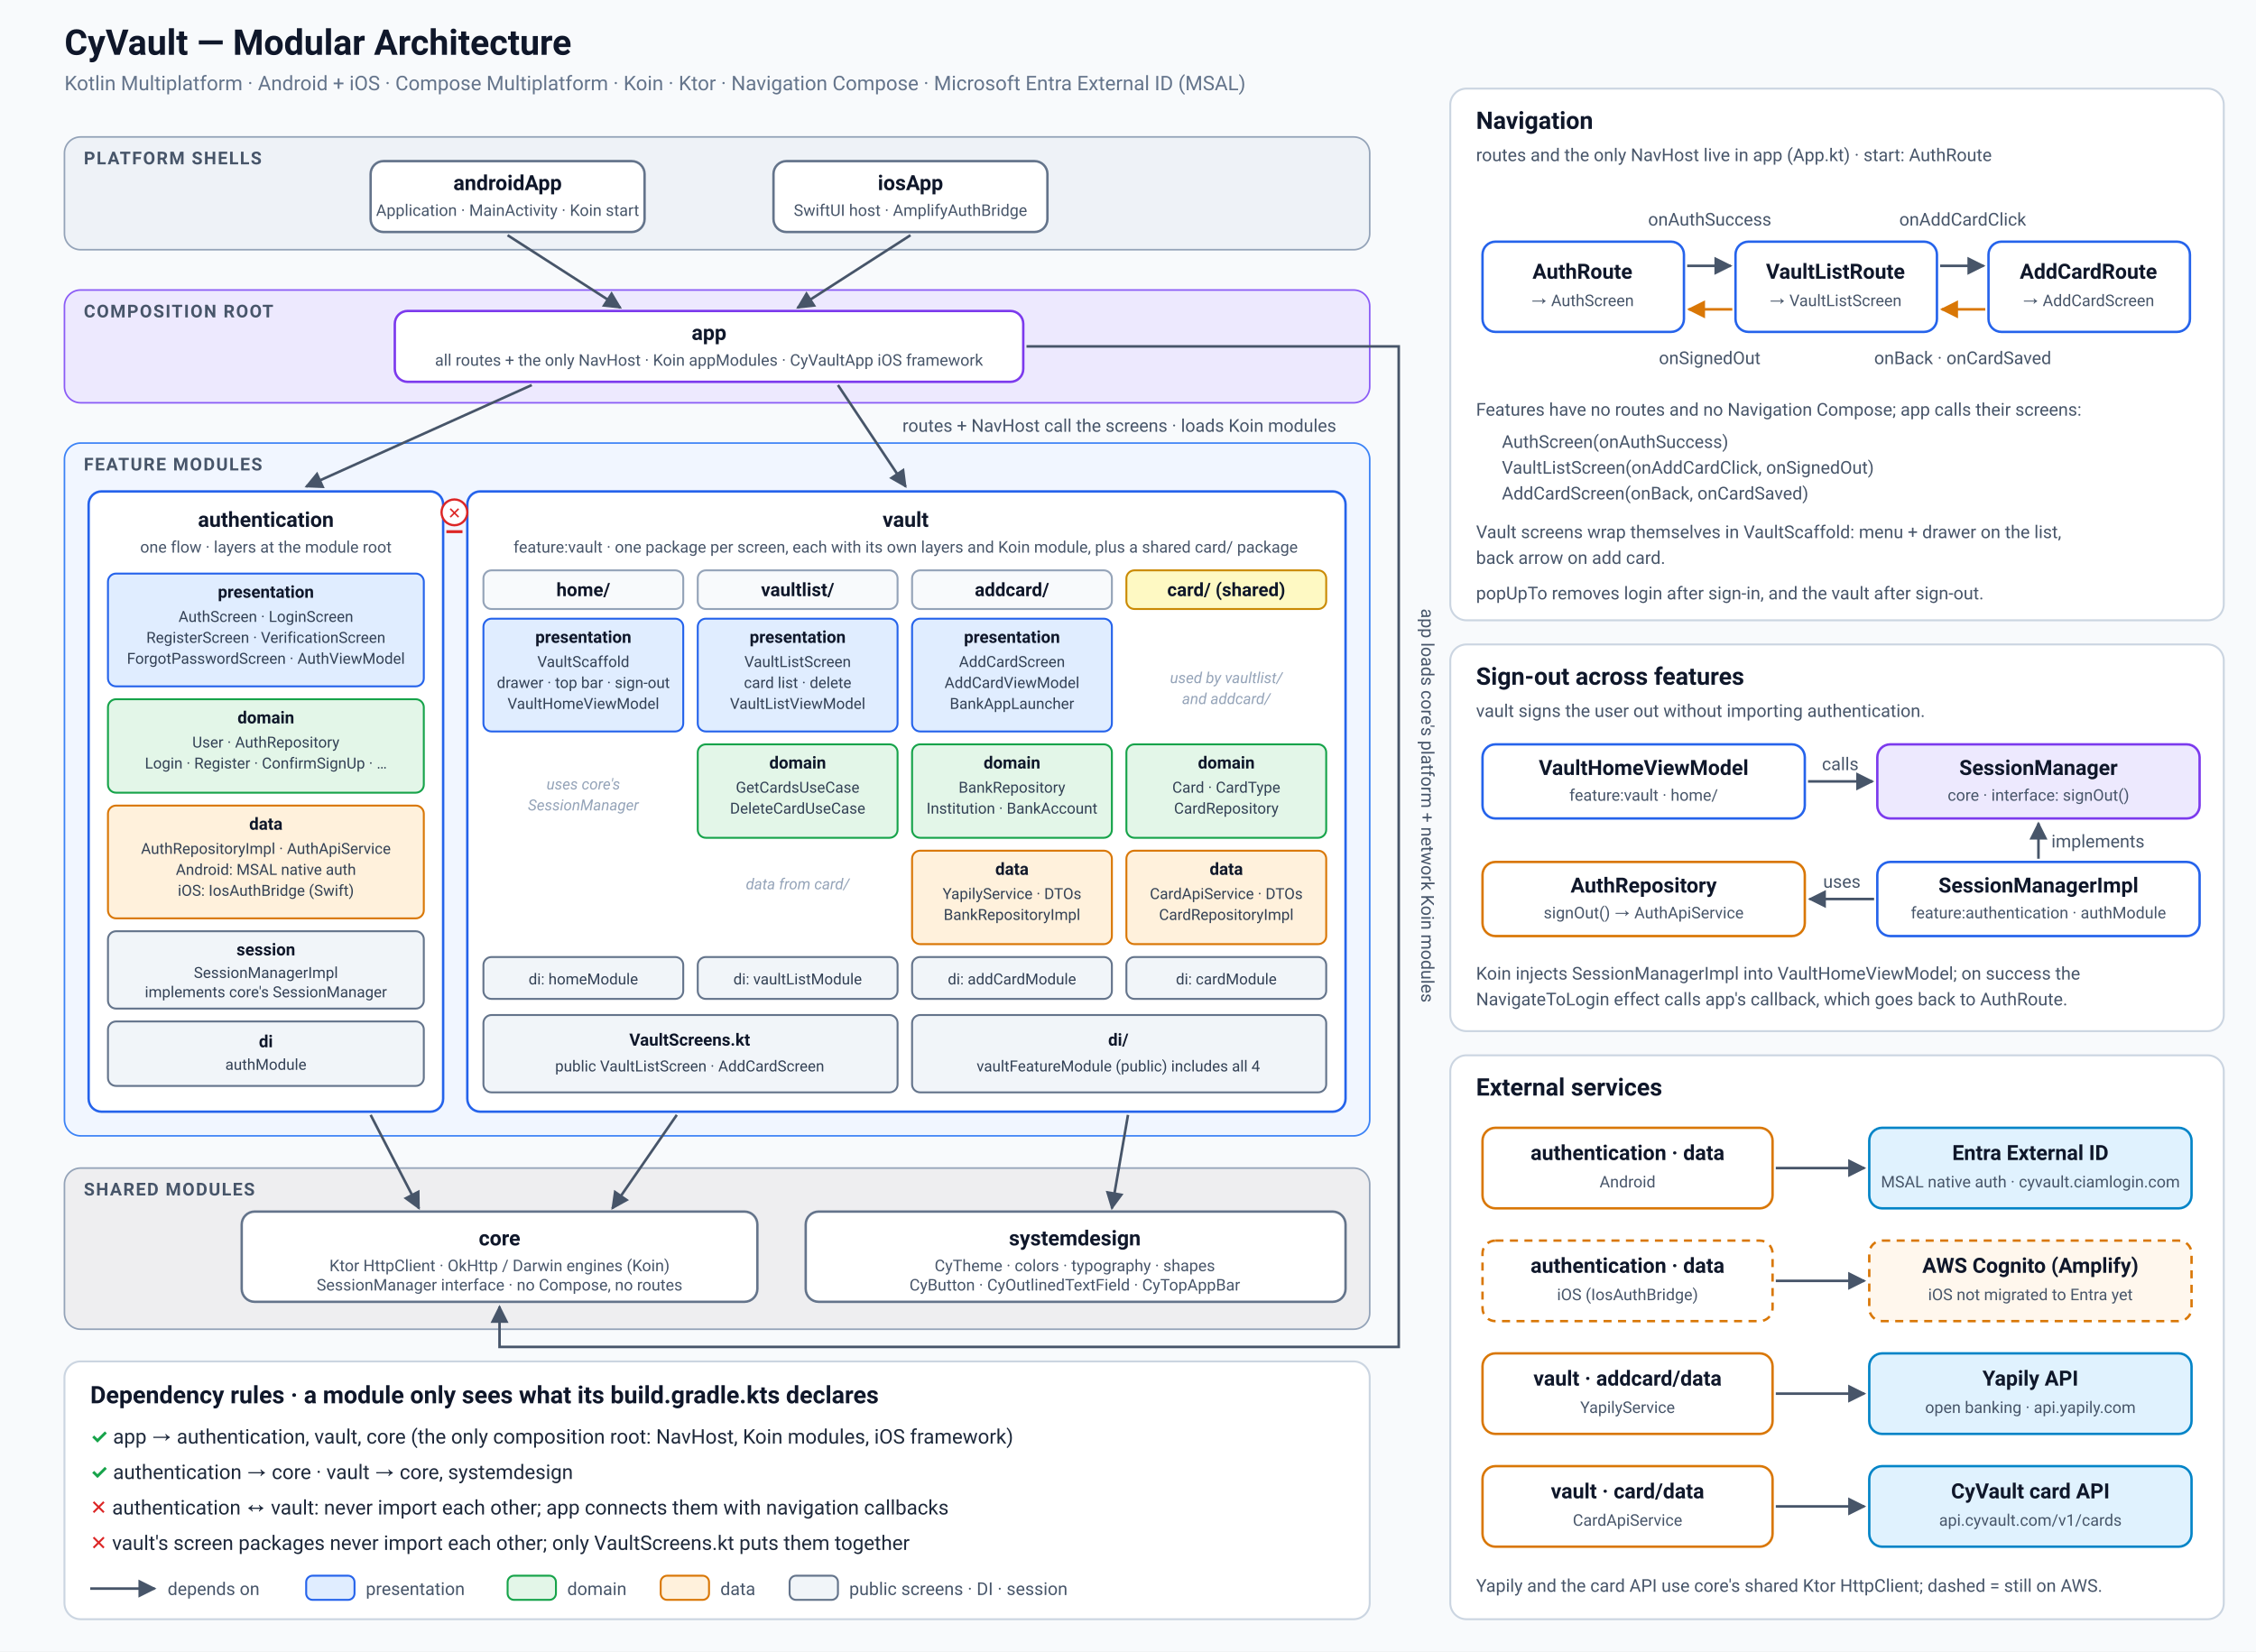
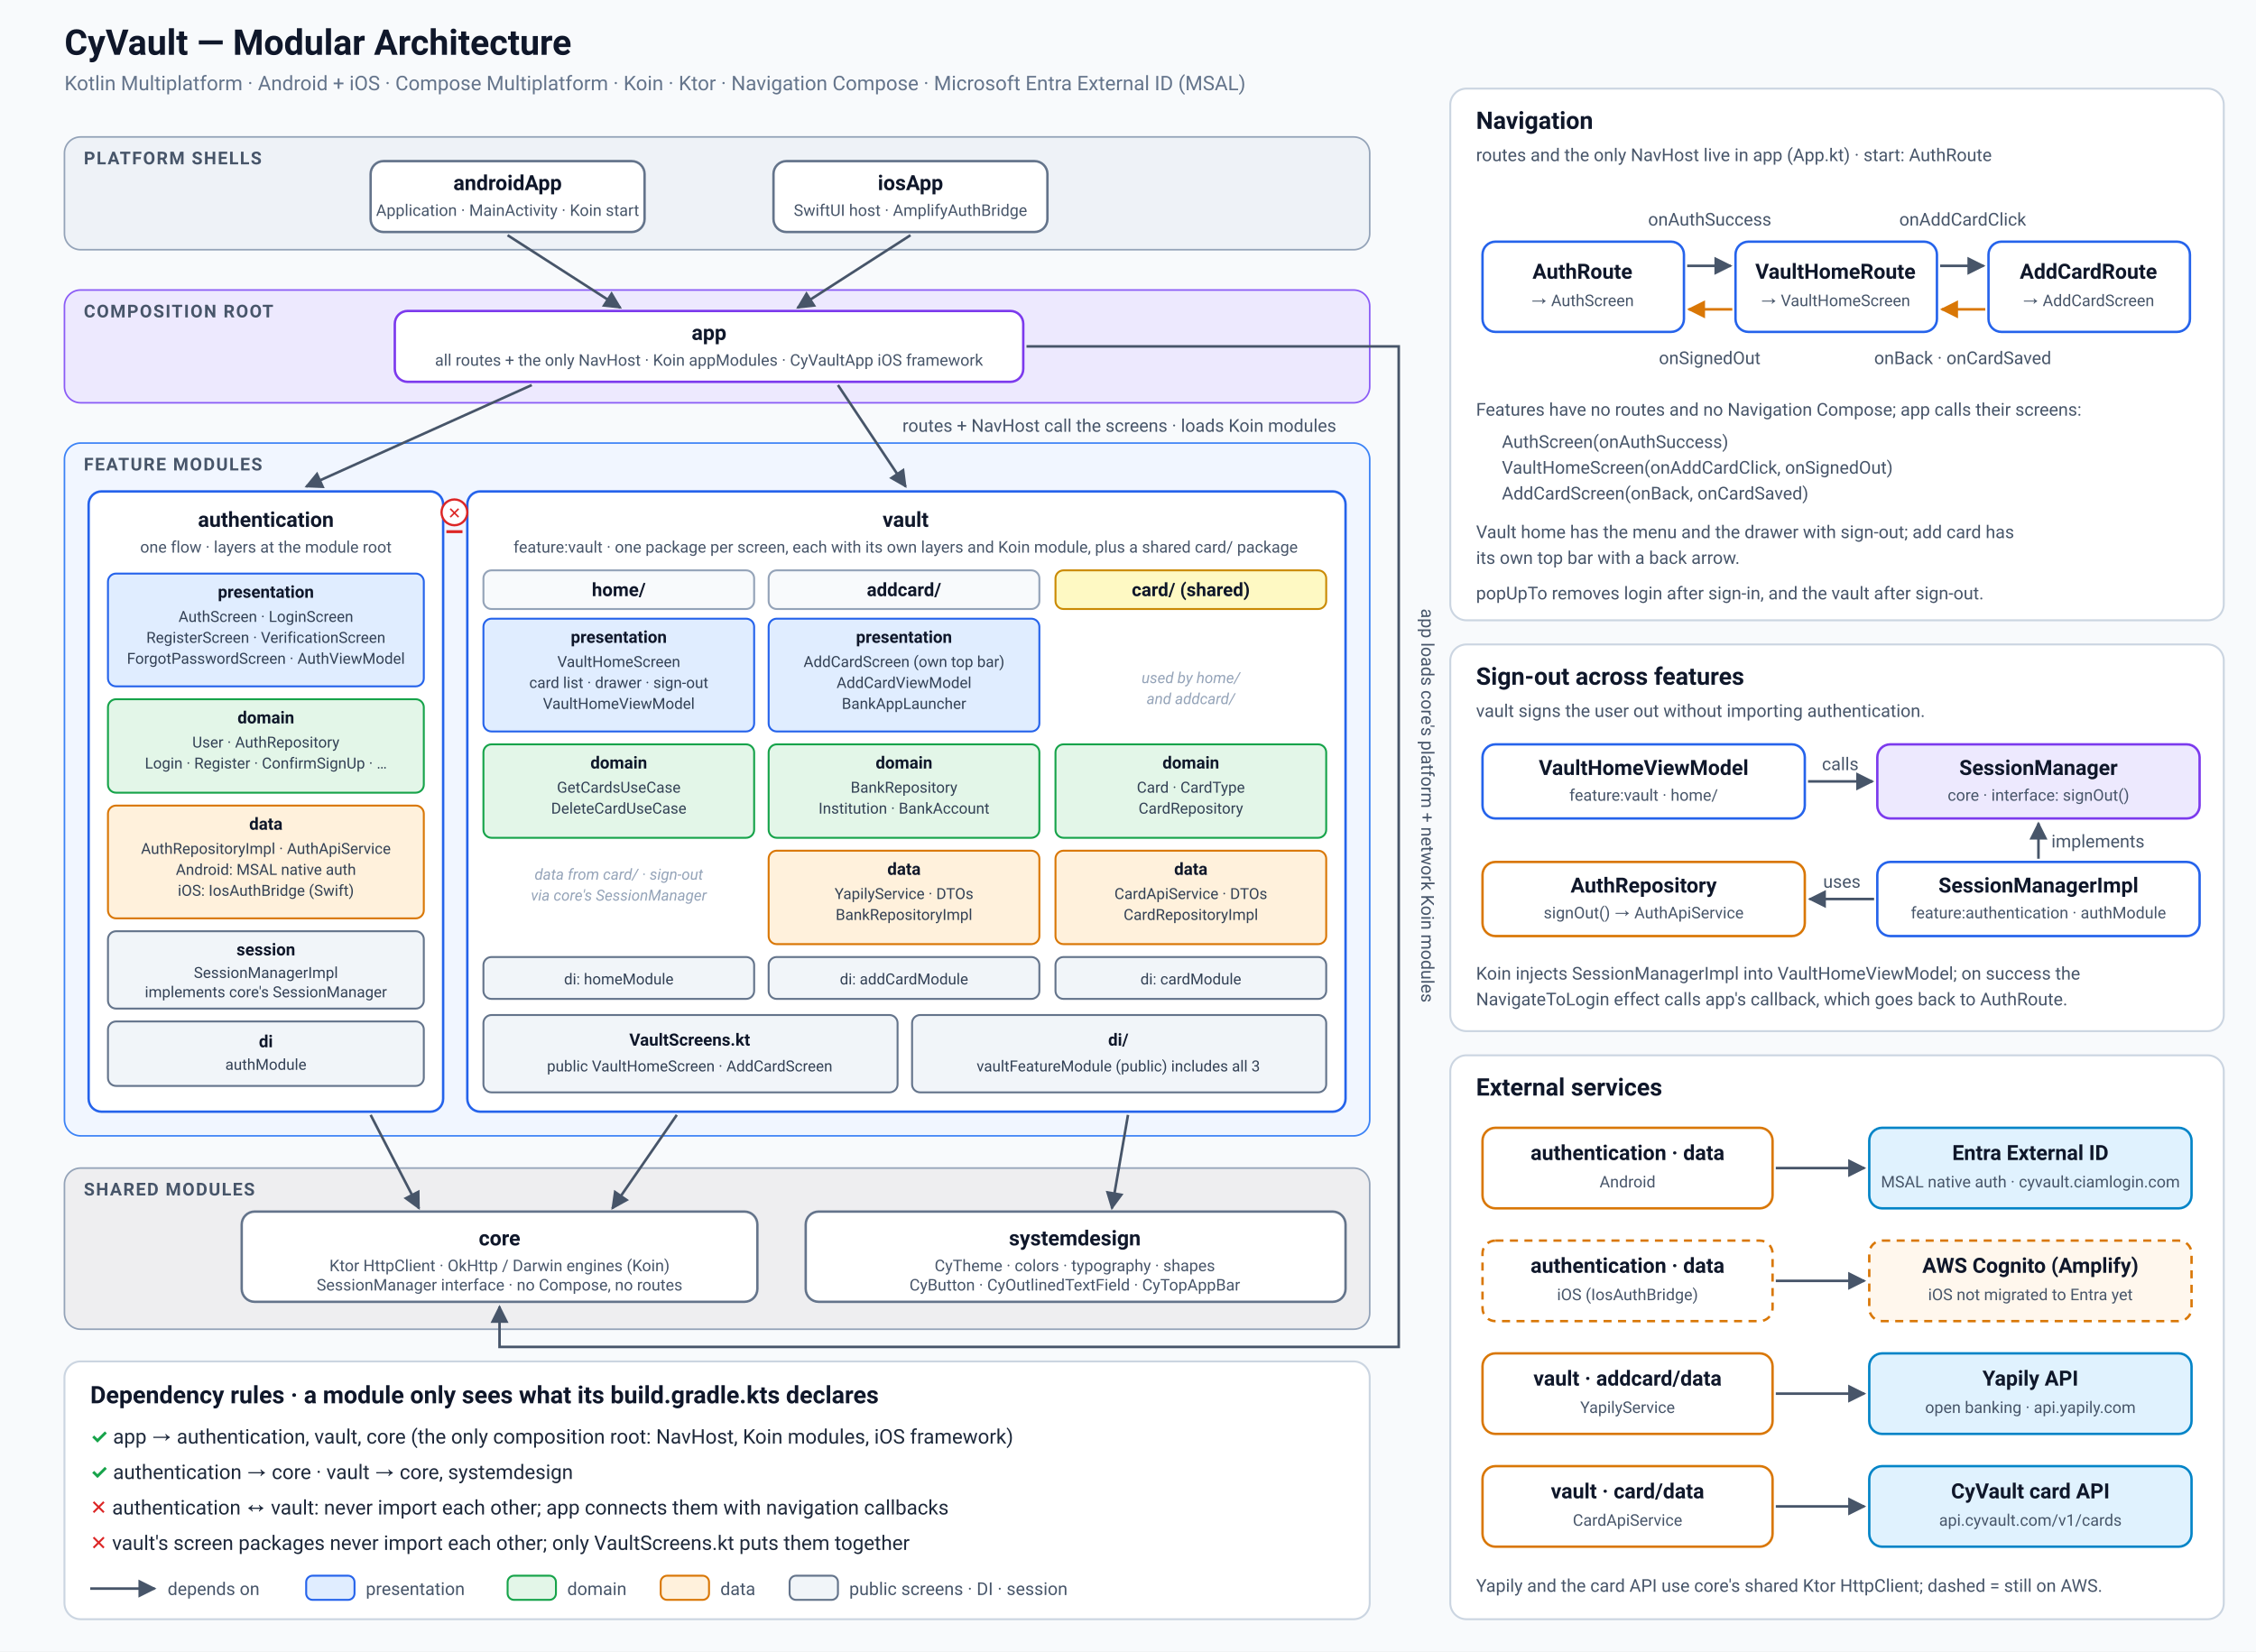
<svg xmlns="http://www.w3.org/2000/svg" viewBox="0 0 1400 1025" width="1400" height="1025" font-family="-apple-system, 'Segoe UI', Roboto, Helvetica, Arial, sans-serif">
  <defs>
    <marker id="arrow" viewBox="0 0 10 10" refX="9" refY="5" markerWidth="7" markerHeight="7" orient="auto-start-reverse">
      <path d="M0,0 L10,5 L0,10 z" fill="#475569" />
    </marker>
    <marker id="arrowOrange" viewBox="0 0 10 10" refX="9" refY="5" markerWidth="7" markerHeight="7" orient="auto-start-reverse">
      <path d="M0,0 L10,5 L0,10 z" fill="#D97706" />
    </marker>
    <marker id="arrowRed" viewBox="0 0 10 10" refX="9" refY="5" markerWidth="7" markerHeight="7" orient="auto-start-reverse">
      <path d="M0,0 L10,5 L0,10 z" fill="#DC2626" />
    </marker>
    <style>
      .t-title { font-size: 22px; font-weight: 700; fill: #0F172A; }
      .t-sub { font-size: 12.5px; fill: #64748B; }
      .t-panel { font-size: 15px; font-weight: 700; fill: #0F172A; }
      .t-band { font-size: 11px; font-weight: 700; letter-spacing: 0.8px; fill: #475569; }
      .t-box { font-size: 13px; font-weight: 700; fill: #0F172A; text-anchor: middle; }
      .t-boxsub { font-size: 10px; fill: #475569; text-anchor: middle; }
      .t-pkg { font-size: 11.5px; font-weight: 700; fill: #0F172A; text-anchor: middle; }
      .t-chip { font-size: 10.5px; font-weight: 700; fill: #0F172A; text-anchor: middle; }
      .t-chipsub { font-size: 9.5px; fill: #334155; text-anchor: middle; }
      .t-empty { font-size: 9.5px; font-style: italic; fill: #94A3B8; text-anchor: middle; }
      .t-small { font-size: 11px; fill: #475569; }
      .t-rule { font-size: 12.5px; fill: #1E293B; }
      .box { fill: #FFFFFF; stroke-width: 1.5; }
      .ui { fill: #E0EDFF; stroke: #2563EB; stroke-width: 1.2; }
      .dom { fill: #E3F6E8; stroke: #16A34A; stroke-width: 1.2; }
      .dat { fill: #FFF1DC; stroke: #D97706; stroke-width: 1.2; }
      .wire { fill: #F1F5F9; stroke: #64748B; stroke-width: 1.2; }
      .pkg { fill: #F8FAFC; stroke: #94A3B8; stroke-width: 1.2; }
      .dep { stroke: #475569; stroke-width: 1.6; fill: none; marker-end: url(#arrow); }
      .back { stroke: #D97706; stroke-width: 1.6; fill: none; marker-end: url(#arrowOrange); }
      .panel { fill: #FFFFFF; stroke: #CBD5E1; stroke-width: 1.2; }
    </style>
  </defs>
  <rect width="1400" height="1025" fill="#F8FAFC" />
  <text x="40" y="34" class="t-title">CyVault — Modular Architecture</text>
  <text x="40" y="56" class="t-sub">Kotlin Multiplatform · Android + iOS · Compose Multiplatform · Koin · Ktor · Navigation Compose · Microsoft Entra External ID (MSAL)</text>
  <rect x="40" y="85" width="810" height="70" rx="10" fill="#EEF2F7" stroke="#94A3B8" />
  <text x="52" y="102" class="t-band">PLATFORM SHELLS</text>
  <rect x="230" y="100" width="170" height="44" rx="8" class="box" stroke="#64748B" />
  <text x="315" y="118" class="t-box">androidApp</text>
  <text x="315" y="134" class="t-boxsub">Application · MainActivity · Koin start</text>
  <rect x="480" y="100" width="170" height="44" rx="8" class="box" stroke="#64748B" />
  <text x="565" y="118" class="t-box">iosApp</text>
  <text x="565" y="134" class="t-boxsub">SwiftUI host · AmplifyAuthBridge</text>
  <rect x="40" y="180" width="810" height="70" rx="10" fill="#EDE9FE" stroke="#8B5CF6" />
  <text x="52" y="197" class="t-band">COMPOSITION ROOT</text>
  <rect x="245" y="193" width="390" height="44" rx="8" class="box" stroke="#7C3AED" />
  <text x="440" y="211" class="t-box">app</text>
  <text x="440" y="227" class="t-boxsub">all routes + the only NavHost · Koin appModules · CyVaultApp iOS framework</text>
  <path d="M315 146 L385 191" class="dep" />
  <path d="M565 146 L495 191" class="dep" />
  <rect x="40" y="275" width="810" height="430" rx="10" fill="#F1F6FF" stroke="#3B82F6" />
  <text x="52" y="292" class="t-band">FEATURE MODULES</text>
  <rect x="55" y="305" width="220" height="385" rx="8" class="box" stroke="#2563EB" />
  <text x="165" y="327" class="t-box">authentication</text>
  <text x="165" y="343" class="t-boxsub">one flow · layers at the module root</text>
  <rect x="67" y="356" width="196" height="70" rx="5" class="ui" />
  <text x="165" y="371" class="t-chip">presentation</text>
  <text x="165" y="386" class="t-chipsub">AuthScreen · LoginScreen</text>
  <text x="165" y="399" class="t-chipsub">RegisterScreen · VerificationScreen</text>
  <text x="165" y="412" class="t-chipsub">ForgotPasswordScreen · AuthViewModel</text>
  <rect x="67" y="434" width="196" height="58" rx="5" class="dom" />
  <text x="165" y="449" class="t-chip">domain</text>
  <text x="165" y="464" class="t-chipsub">User · AuthRepository</text>
  <text x="165" y="477" class="t-chipsub">Login · Register · ConfirmSignUp · …</text>
  <rect x="67" y="500" width="196" height="70" rx="5" class="dat" />
  <text x="165" y="515" class="t-chip">data</text>
  <text x="165" y="530" class="t-chipsub">AuthRepositoryImpl · AuthApiService</text>
  <text x="165" y="543" class="t-chipsub">Android: MSAL native auth</text>
  <text x="165" y="556" class="t-chipsub">iOS: IosAuthBridge (Swift)</text>
  <rect x="67" y="578" width="196" height="48" rx="5" class="wire" />
  <text x="165" y="593" class="t-chip">session</text>
  <text x="165" y="607" class="t-chipsub">SessionManagerImpl</text>
  <text x="165" y="619" class="t-chipsub">implements core's SessionManager</text>
  <rect x="67" y="634" width="196" height="40" rx="5" class="wire" />
  <text x="165" y="650" class="t-chip">di</text>
  <text x="165" y="664" class="t-chipsub">authModule</text>
  <rect x="290" y="305" width="545" height="385" rx="8" class="box" stroke="#2563EB" />
  <text x="562" y="327" class="t-box">vault</text>
  <text x="562" y="343" class="t-boxsub">feature:vault · one package per screen, each with its own layers and Koin module, plus a shared card/ package</text>
-   <rect x="300" y="354" width="124" height="24" rx="5" class="pkg" />
-   <text x="362" y="370" class="t-pkg">home/</text>
-   <rect x="433" y="354" width="124" height="24" rx="5" class="pkg" />
-   <text x="495" y="370" class="t-pkg">vaultlist/</text>
-   <rect x="566" y="354" width="124" height="24" rx="5" class="pkg" />
-   <text x="628" y="370" class="t-pkg">addcard/</text>
-   <rect x="699" y="354" width="124" height="24" rx="5" fill="#FEF9C3" stroke="#CA8A04" stroke-width="1.2" />
-   <text x="761" y="370" class="t-pkg">card/ (shared)</text>
-   <rect x="300" y="384" width="124" height="70" rx="5" class="ui" />
-   <text x="362" y="399" class="t-chip">presentation</text>
-   <text x="362" y="414" class="t-chipsub">VaultScaffold</text>
-   <text x="362" y="427" class="t-chipsub">drawer · top bar · sign-out</text>
-   <text x="362" y="440" class="t-chipsub">VaultHomeViewModel</text>
-   <text x="362" y="490" class="t-empty">uses core's</text>
-   <text x="362" y="503" class="t-empty">SessionManager</text>
-   <rect x="300" y="594" width="124" height="26" rx="5" class="wire" />
-   <text x="362" y="611" class="t-chipsub">di: homeModule</text>
-   <rect x="433" y="384" width="124" height="70" rx="5" class="ui" />
-   <text x="495" y="399" class="t-chip">presentation</text>
-   <text x="495" y="414" class="t-chipsub">VaultListScreen</text>
-   <text x="495" y="427" class="t-chipsub">card list · delete</text>
-   <text x="495" y="440" class="t-chipsub">VaultListViewModel</text>
-   <rect x="433" y="462" width="124" height="58" rx="5" class="dom" />
-   <text x="495" y="477" class="t-chip">domain</text>
-   <text x="495" y="492" class="t-chipsub">GetCardsUseCase</text>
-   <text x="495" y="505" class="t-chipsub">DeleteCardUseCase</text>
-   <text x="495" y="552" class="t-empty">data from card/</text>
-   <rect x="433" y="594" width="124" height="26" rx="5" class="wire" />
-   <text x="495" y="611" class="t-chipsub">di: vaultListModule</text>
-   <rect x="566" y="384" width="124" height="70" rx="5" class="ui" />
-   <text x="628" y="399" class="t-chip">presentation</text>
-   <text x="628" y="414" class="t-chipsub">AddCardScreen</text>
-   <text x="628" y="427" class="t-chipsub">AddCardViewModel</text>
-   <text x="628" y="440" class="t-chipsub">BankAppLauncher</text>
-   <rect x="566" y="462" width="124" height="58" rx="5" class="dom" />
-   <text x="628" y="477" class="t-chip">domain</text>
-   <text x="628" y="492" class="t-chipsub">BankRepository</text>
-   <text x="628" y="505" class="t-chipsub">Institution · BankAccount</text>
-   <rect x="566" y="528" width="124" height="58" rx="5" class="dat" />
-   <text x="628" y="543" class="t-chip">data</text>
-   <text x="628" y="558" class="t-chipsub">YapilyService · DTOs</text>
-   <text x="628" y="571" class="t-chipsub">BankRepositoryImpl</text>
-   <rect x="566" y="594" width="124" height="26" rx="5" class="wire" />
-   <text x="628" y="611" class="t-chipsub">di: addCardModule</text>
-   <text x="761" y="424" class="t-empty">used by vaultlist/</text>
-   <text x="761" y="437" class="t-empty">and addcard/</text>
-   <rect x="699" y="462" width="124" height="58" rx="5" class="dom" />
-   <text x="761" y="477" class="t-chip">domain</text>
-   <text x="761" y="492" class="t-chipsub">Card · CardType</text>
-   <text x="761" y="505" class="t-chipsub">CardRepository</text>
-   <rect x="699" y="528" width="124" height="58" rx="5" class="dat" />
-   <text x="761" y="543" class="t-chip">data</text>
-   <text x="761" y="558" class="t-chipsub">CardApiService · DTOs</text>
-   <text x="761" y="571" class="t-chipsub">CardRepositoryImpl</text>
-   <rect x="699" y="594" width="124" height="26" rx="5" class="wire" />
-   <text x="761" y="611" class="t-chipsub">di: cardModule</text>
+   <rect x="300" y="354" width="168" height="24" rx="5" class="pkg" />
+   <text x="384" y="370" class="t-pkg">home/</text>
+   <rect x="477" y="354" width="168" height="24" rx="5" class="pkg" />
+   <text x="561" y="370" class="t-pkg">addcard/</text>
+   <rect x="655" y="354" width="168" height="24" rx="5" fill="#FEF9C3" stroke="#CA8A04" stroke-width="1.2" />
+   <text x="739" y="370" class="t-pkg">card/ (shared)</text>
+   <rect x="300" y="384" width="168" height="70" rx="5" class="ui" />
+   <text x="384" y="399" class="t-chip">presentation</text>
+   <text x="384" y="414" class="t-chipsub">VaultHomeScreen</text>
+   <text x="384" y="427" class="t-chipsub">card list · drawer · sign-out</text>
+   <text x="384" y="440" class="t-chipsub">VaultHomeViewModel</text>
+   <rect x="300" y="462" width="168" height="58" rx="5" class="dom" />
+   <text x="384" y="477" class="t-chip">domain</text>
+   <text x="384" y="492" class="t-chipsub">GetCardsUseCase</text>
+   <text x="384" y="505" class="t-chipsub">DeleteCardUseCase</text>
+   <text x="384" y="546" class="t-empty">data from card/ · sign-out</text>
+   <text x="384" y="559" class="t-empty">via core's SessionManager</text>
+   <rect x="300" y="594" width="168" height="26" rx="5" class="wire" />
+   <text x="384" y="611" class="t-chipsub">di: homeModule</text>
+   <rect x="477" y="384" width="168" height="70" rx="5" class="ui" />
+   <text x="561" y="399" class="t-chip">presentation</text>
+   <text x="561" y="414" class="t-chipsub">AddCardScreen (own top bar)</text>
+   <text x="561" y="427" class="t-chipsub">AddCardViewModel</text>
+   <text x="561" y="440" class="t-chipsub">BankAppLauncher</text>
+   <rect x="477" y="462" width="168" height="58" rx="5" class="dom" />
+   <text x="561" y="477" class="t-chip">domain</text>
+   <text x="561" y="492" class="t-chipsub">BankRepository</text>
+   <text x="561" y="505" class="t-chipsub">Institution · BankAccount</text>
+   <rect x="477" y="528" width="168" height="58" rx="5" class="dat" />
+   <text x="561" y="543" class="t-chip">data</text>
+   <text x="561" y="558" class="t-chipsub">YapilyService · DTOs</text>
+   <text x="561" y="571" class="t-chipsub">BankRepositoryImpl</text>
+   <rect x="477" y="594" width="168" height="26" rx="5" class="wire" />
+   <text x="561" y="611" class="t-chipsub">di: addCardModule</text>
+   <text x="739" y="424" class="t-empty">used by home/</text>
+   <text x="739" y="437" class="t-empty">and addcard/</text>
+   <rect x="655" y="462" width="168" height="58" rx="5" class="dom" />
+   <text x="739" y="477" class="t-chip">domain</text>
+   <text x="739" y="492" class="t-chipsub">Card · CardType</text>
+   <text x="739" y="505" class="t-chipsub">CardRepository</text>
+   <rect x="655" y="528" width="168" height="58" rx="5" class="dat" />
+   <text x="739" y="543" class="t-chip">data</text>
+   <text x="739" y="558" class="t-chipsub">CardApiService · DTOs</text>
+   <text x="739" y="571" class="t-chipsub">CardRepositoryImpl</text>
+   <rect x="655" y="594" width="168" height="26" rx="5" class="wire" />
+   <text x="739" y="611" class="t-chipsub">di: cardModule</text>
  <rect x="300" y="630" width="257" height="48" rx="5" class="wire" />
  <text x="428" y="649" class="t-chip">VaultScreens.kt</text>
-   <text x="428" y="665" class="t-chipsub">public VaultListScreen · AddCardScreen</text>
+   <text x="428" y="665" class="t-chipsub">public VaultHomeScreen · AddCardScreen</text>
  <rect x="566" y="630" width="257" height="48" rx="5" class="wire" />
  <text x="694" y="649" class="t-chip">di/</text>
-   <text x="694" y="665" class="t-chipsub">vaultFeatureModule (public) includes all 4</text>
+   <text x="694" y="665" class="t-chipsub">vaultFeatureModule (public) includes all 3</text>
  <path d="M330 239 L190 302" class="dep" />
  <path d="M520 239 L562 302" class="dep" />
  <text x="560" y="268" class="t-small">routes + NavHost call the screens · loads Koin modules</text>
  <path d="M277 330 L287 330" stroke="#DC2626" stroke-width="1.8" fill="none" />
  <circle cx="282" cy="318" r="8" fill="#FFFFFF" stroke="#DC2626" stroke-width="1.4" />
  <text x="282" y="322" font-size="10" font-weight="700" fill="#DC2626" text-anchor="middle">✕</text>
  <rect x="40" y="725" width="810" height="100" rx="10" fill="#EEEEF0" stroke="#94A3B8" />
  <text x="52" y="742" class="t-band">SHARED MODULES</text>
  <rect x="150" y="752" width="320" height="56" rx="8" class="box" stroke="#64748B" />
  <text x="310" y="773" class="t-box">core</text>
  <text x="310" y="789" class="t-boxsub">Ktor HttpClient · OkHttp / Darwin engines (Koin)</text>
  <text x="310" y="801" class="t-boxsub">SessionManager interface · no Compose, no routes</text>
  <rect x="500" y="752" width="335" height="56" rx="8" class="box" stroke="#64748B" />
  <text x="667" y="773" class="t-box">systemdesign</text>
  <text x="667" y="789" class="t-boxsub">CyTheme · colors · typography · shapes</text>
  <text x="667" y="801" class="t-boxsub">CyButton · CyOutlinedTextField · CyTopAppBar</text>
  <path d="M230 692 L260 750" class="dep" />
  <path d="M420 692 L380 750" class="dep" />
  <path d="M700 692 L690 750" class="dep" />
  <path d="M637 215 H868 V836 H310 V811" class="dep" />
  <text x="882" y="500" class="t-small" transform="rotate(90 882 500)" text-anchor="middle">app loads core's platform + network Koin modules</text>
  <rect x="40" y="845" width="810" height="160" rx="10" class="panel" />
  <text x="56" y="871" class="t-panel">Dependency rules · a module only sees what its build.gradle.kts declares</text>
  <text x="56" y="896" class="t-rule">
    <tspan fill="#16A34A" font-weight="700">✓</tspan>  app  →  authentication, vault, core   (the only composition root: NavHost, Koin modules, iOS framework)</text>
  <text x="56" y="918" class="t-rule">
    <tspan fill="#16A34A" font-weight="700">✓</tspan>  authentication  →  core     ·     vault  →  core, systemdesign</text>
  <text x="56" y="940" class="t-rule">
    <tspan fill="#DC2626" font-weight="700">✕</tspan>  authentication ↔ vault: never import each other; app connects them with navigation callbacks</text>
  <text x="56" y="962" class="t-rule">
    <tspan fill="#DC2626" font-weight="700">✕</tspan>  vault's screen packages never import each other; only VaultScreens.kt puts them together</text>
  <line x1="56" y1="986" x2="96" y2="986" class="dep" />
  <text x="104" y="990" class="t-small">depends on</text>
  <rect x="190" y="978" width="30" height="15" rx="4" class="ui" />
  <text x="227" y="990" class="t-small">presentation</text>
  <rect x="315" y="978" width="30" height="15" rx="4" class="dom" />
  <text x="352" y="990" class="t-small">domain</text>
  <rect x="410" y="978" width="30" height="15" rx="4" class="dat" />
  <text x="447" y="990" class="t-small">data</text>
  <rect x="490" y="978" width="30" height="15" rx="4" class="wire" />
  <text x="527" y="990" class="t-small">public screens · DI · session</text>
  <rect x="900" y="55" width="480" height="330" rx="10" class="panel" />
  <text x="916" y="80" class="t-panel">Navigation</text>
  <text x="916" y="100" class="t-small">routes and the only NavHost live in app (App.kt) · start: AuthRoute</text>
  <rect x="920" y="150" width="125" height="56" rx="8" class="box" stroke="#2563EB" />
  <text x="982" y="173" class="t-box">AuthRoute</text>
  <text x="982" y="190" class="t-boxsub">→ AuthScreen</text>
  <rect x="1077" y="150" width="125" height="56" rx="8" class="box" stroke="#2563EB" />
-   <text x="1139" y="173" class="t-box">VaultListRoute</text>
-   <text x="1139" y="190" class="t-boxsub">→ VaultListScreen</text>
+   <text x="1139" y="173" class="t-box">VaultHomeRoute</text>
+   <text x="1139" y="190" class="t-boxsub">→ VaultHomeScreen</text>
  <rect x="1234" y="150" width="125" height="56" rx="8" class="box" stroke="#2563EB" />
  <text x="1296" y="173" class="t-box">AddCardRoute</text>
  <text x="1296" y="190" class="t-boxsub">→ AddCardScreen</text>
  <path d="M1047 165 L1074 165" class="dep" />
  <text x="1061" y="140" class="t-small" text-anchor="middle">onAuthSuccess</text>
  <path d="M1204 165 L1231 165" class="dep" />
  <text x="1218" y="140" class="t-small" text-anchor="middle">onAddCardClick</text>
  <path d="M1075 192 L1048 192" class="back" />
  <text x="1061" y="226" class="t-small" text-anchor="middle">onSignedOut</text>
  <path d="M1232 192 L1205 192" class="back" />
  <text x="1218" y="226" class="t-small" text-anchor="middle">onBack · onCardSaved</text>
  <text x="916" y="258" class="t-small">Features have no routes and no Navigation Compose; app calls their screens:</text>
  <text x="932" y="278" class="t-small">AuthScreen(onAuthSuccess)</text>
-   <text x="932" y="294" class="t-small">VaultListScreen(onAddCardClick, onSignedOut)</text>
+   <text x="932" y="294" class="t-small">VaultHomeScreen(onAddCardClick, onSignedOut)</text>
  <text x="932" y="310" class="t-small">AddCardScreen(onBack, onCardSaved)</text>
-   <text x="916" y="334" class="t-small">Vault screens wrap themselves in VaultScaffold: menu + drawer on the list,</text>
-   <text x="916" y="350" class="t-small">back arrow on add card.</text>
+   <text x="916" y="334" class="t-small">Vault home has the menu and the drawer with sign-out; add card has</text>
+   <text x="916" y="350" class="t-small">its own top bar with a back arrow.</text>
  <text x="916" y="372" class="t-small">popUpTo removes login after sign-in, and the vault after sign-out.</text>
  <rect x="900" y="400" width="480" height="240" rx="10" class="panel" />
  <text x="916" y="425" class="t-panel">Sign-out across features</text>
  <text x="916" y="445" class="t-small">vault signs the user out without importing authentication.</text>
  <rect x="920" y="462" width="200" height="46" rx="8" class="box" stroke="#2563EB" />
  <text x="1020" y="481" class="t-box">VaultHomeViewModel</text>
  <text x="1020" y="497" class="t-boxsub">feature:vault · home/</text>
  <rect x="1165" y="462" width="200" height="46" rx="8" fill="#EDE9FE" stroke="#7C3AED" stroke-width="1.5" />
  <text x="1265" y="481" class="t-box">SessionManager</text>
  <text x="1265" y="497" class="t-boxsub">core · interface: signOut()</text>
  <rect x="1165" y="535" width="200" height="46" rx="8" class="box" stroke="#2563EB" />
  <text x="1265" y="554" class="t-box">SessionManagerImpl</text>
  <text x="1265" y="570" class="t-boxsub">feature:authentication · authModule</text>
  <rect x="920" y="535" width="200" height="46" rx="8" class="box" stroke="#D97706" />
  <text x="1020" y="554" class="t-box">AuthRepository</text>
  <text x="1020" y="570" class="t-boxsub">signOut() → AuthApiService</text>
  <path d="M1122 485 L1162 485" class="dep" />
  <text x="1142" y="478" class="t-small" text-anchor="middle">calls</text>
  <path d="M1265 533 L1265 511" class="dep" />
  <text x="1273" y="526" class="t-small">implements</text>
  <path d="M1163 558 L1123 558" class="dep" />
  <text x="1143" y="551" class="t-small" text-anchor="middle">uses</text>
  <text x="916" y="608" class="t-small">Koin injects SessionManagerImpl into VaultHomeViewModel; on success the</text>
  <text x="916" y="624" class="t-small">NavigateToLogin effect calls app's callback, which goes back to AuthRoute.</text>
  <rect x="900" y="655" width="480" height="350" rx="10" class="panel" />
  <text x="916" y="680" class="t-panel">External services</text>
  <rect x="920" y="700" width="180" height="50" rx="8" class="box" stroke="#D97706" />
  <text x="1010" y="720" class="t-box">authentication · data</text>
  <text x="1010" y="737" class="t-boxsub">Android</text>
  <rect x="1160" y="700" width="200" height="50" rx="8" fill="#E0F2FE" stroke="#0284C7" stroke-width="1.5" />
  <text x="1260" y="720" class="t-box">Entra External ID</text>
  <text x="1260" y="737" class="t-boxsub">MSAL native auth · cyvault.ciamlogin.com</text>
  <path d="M1102 725 L1157 725" class="dep" />
  <rect x="920" y="770" width="180" height="50" rx="8" class="box" stroke="#D97706" stroke-dasharray="5 4" />
  <text x="1010" y="790" class="t-box">authentication · data</text>
  <text x="1010" y="807" class="t-boxsub">iOS (IosAuthBridge)</text>
  <rect x="1160" y="770" width="200" height="50" rx="8" fill="#FFF7ED" stroke="#D97706" stroke-width="1.5" stroke-dasharray="5 4" />
  <text x="1260" y="790" class="t-box">AWS Cognito (Amplify)</text>
  <text x="1260" y="807" class="t-boxsub">iOS not migrated to Entra yet</text>
  <path d="M1102 795 L1157 795" class="dep" />
  <rect x="920" y="840" width="180" height="50" rx="8" class="box" stroke="#D97706" />
  <text x="1010" y="860" class="t-box">vault · addcard/data</text>
  <text x="1010" y="877" class="t-boxsub">YapilyService</text>
  <rect x="1160" y="840" width="200" height="50" rx="8" fill="#E0F2FE" stroke="#0284C7" stroke-width="1.5" />
  <text x="1260" y="860" class="t-box">Yapily API</text>
  <text x="1260" y="877" class="t-boxsub">open banking · api.yapily.com</text>
  <path d="M1102 865 L1157 865" class="dep" />
  <rect x="920" y="910" width="180" height="50" rx="8" class="box" stroke="#D97706" />
  <text x="1010" y="930" class="t-box">vault · card/data</text>
  <text x="1010" y="947" class="t-boxsub">CardApiService</text>
  <rect x="1160" y="910" width="200" height="50" rx="8" fill="#E0F2FE" stroke="#0284C7" stroke-width="1.5" />
  <text x="1260" y="930" class="t-box">CyVault card API</text>
  <text x="1260" y="947" class="t-boxsub">api.cyvault.com/v1/cards</text>
  <path d="M1102 935 L1157 935" class="dep" />
  <text x="916" y="988" class="t-small">Yapily and the card API use core's shared Ktor HttpClient; dashed = still on AWS.</text>
</svg>
